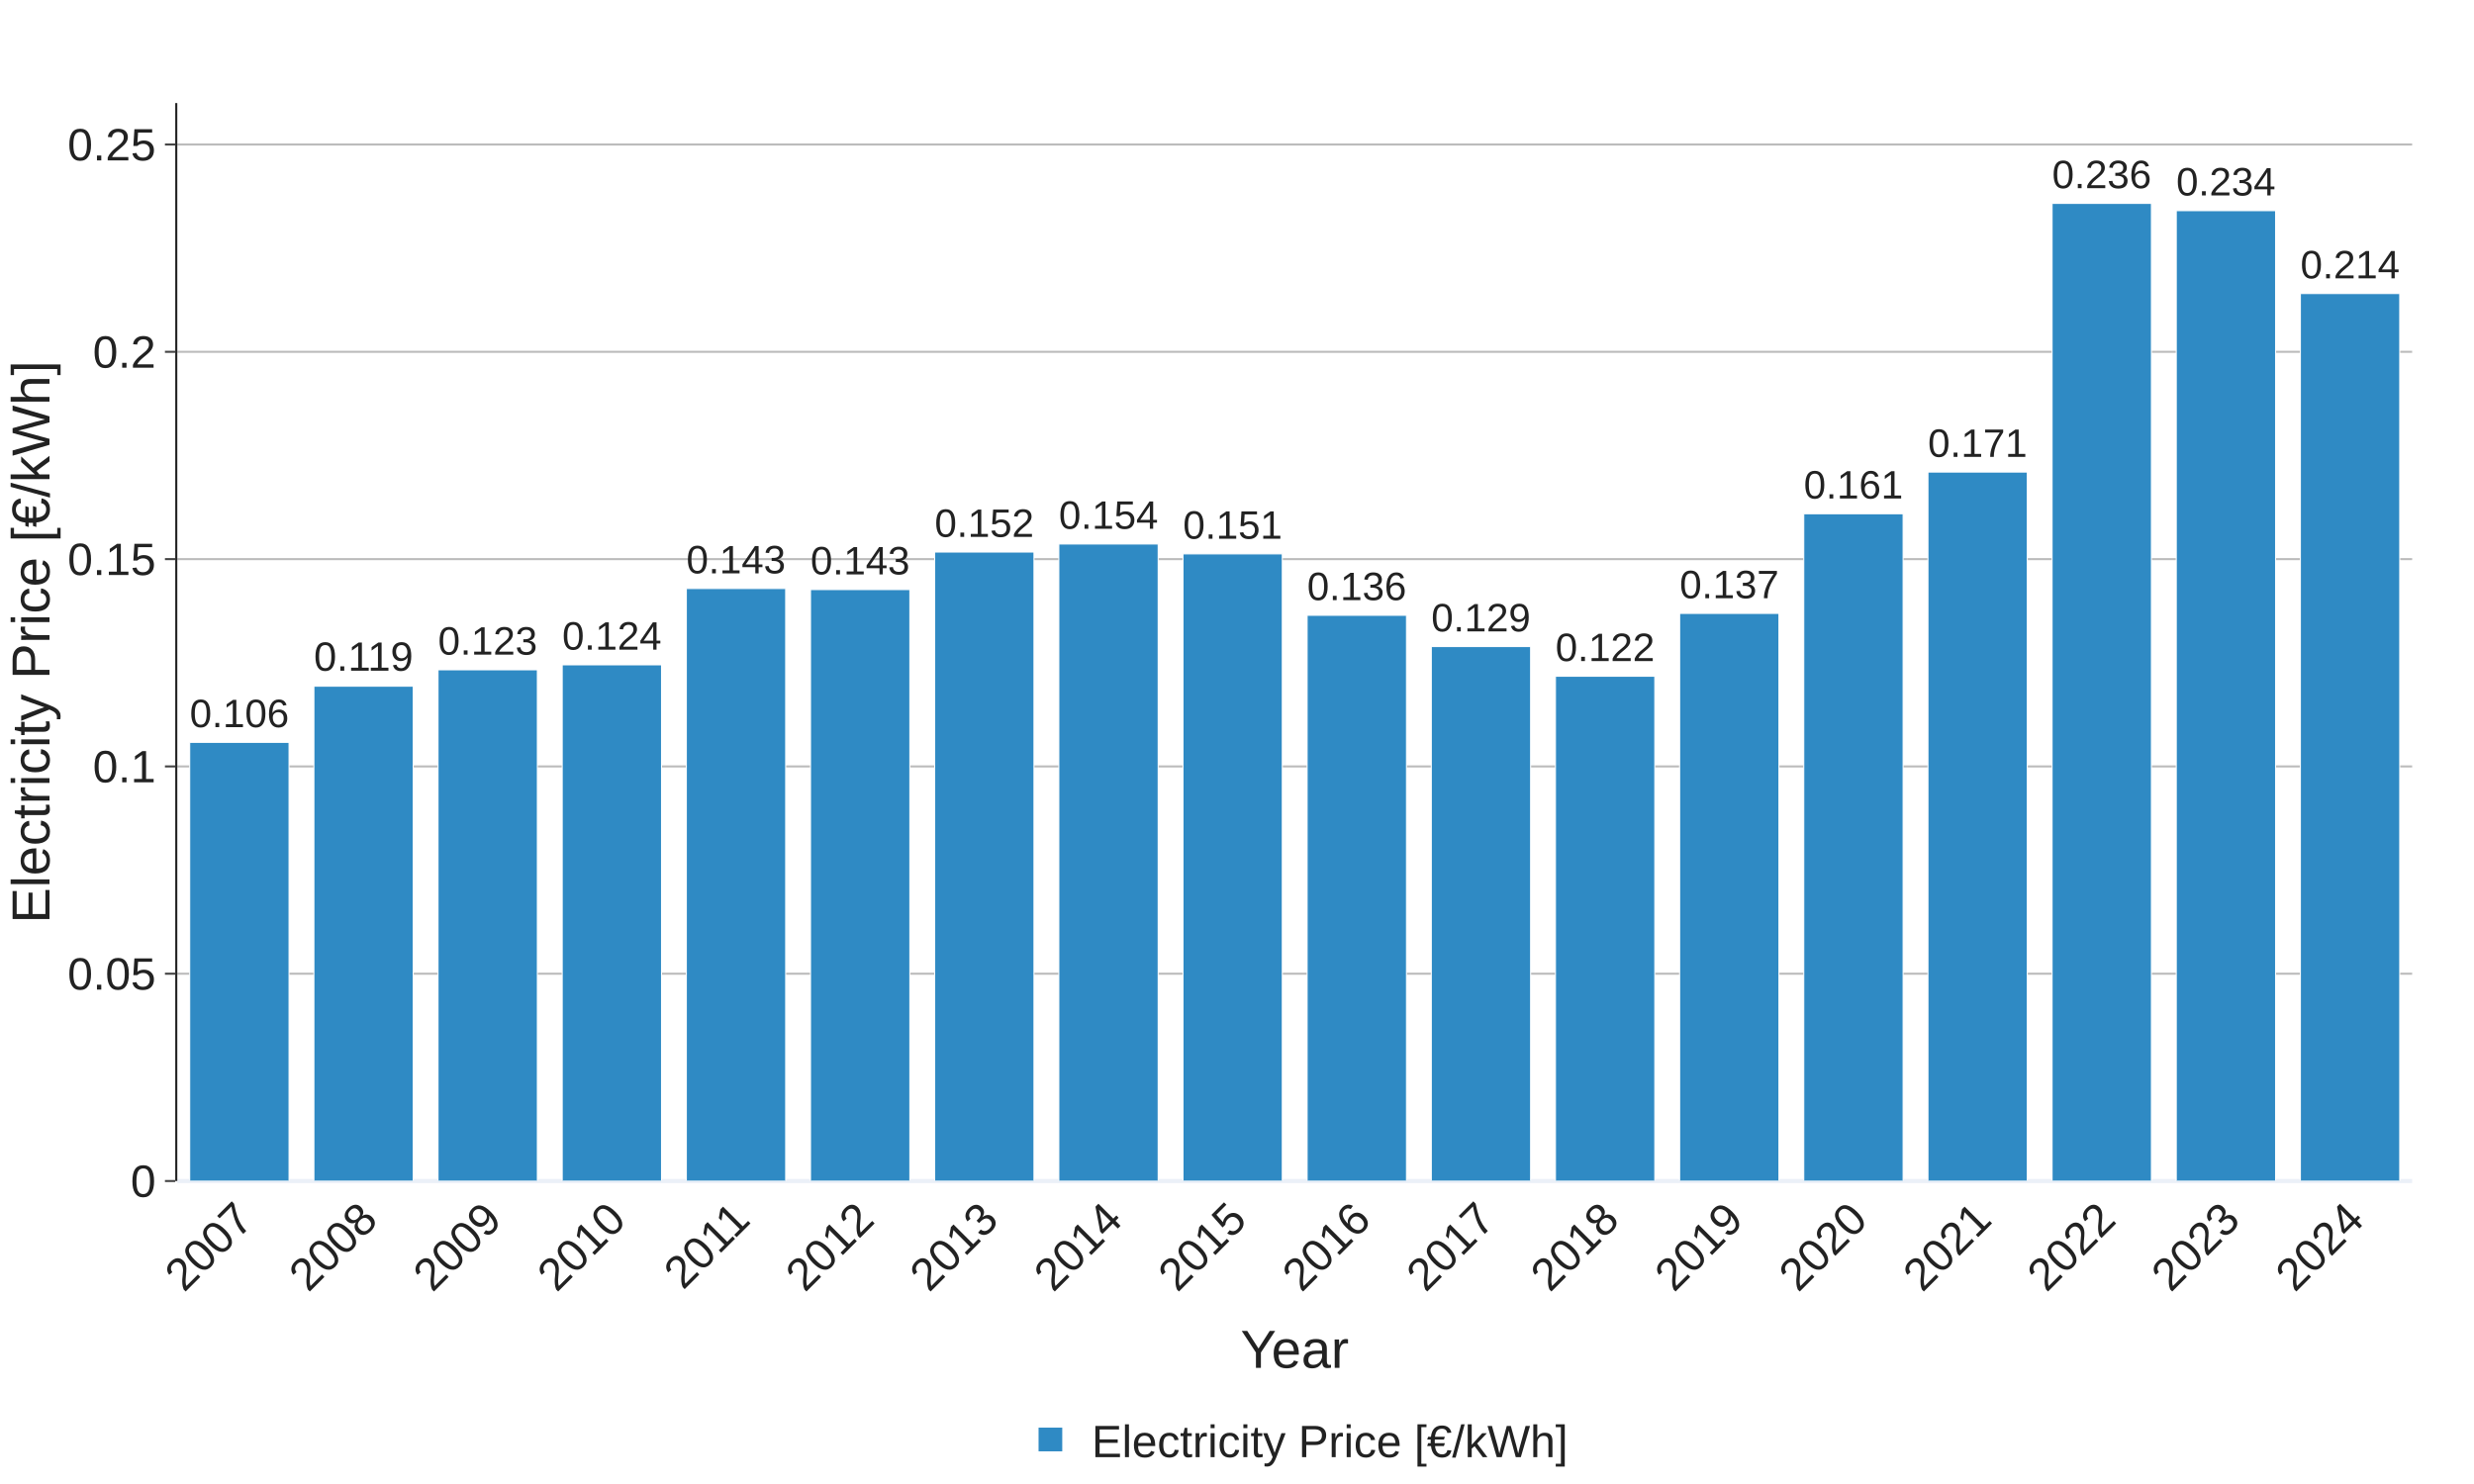
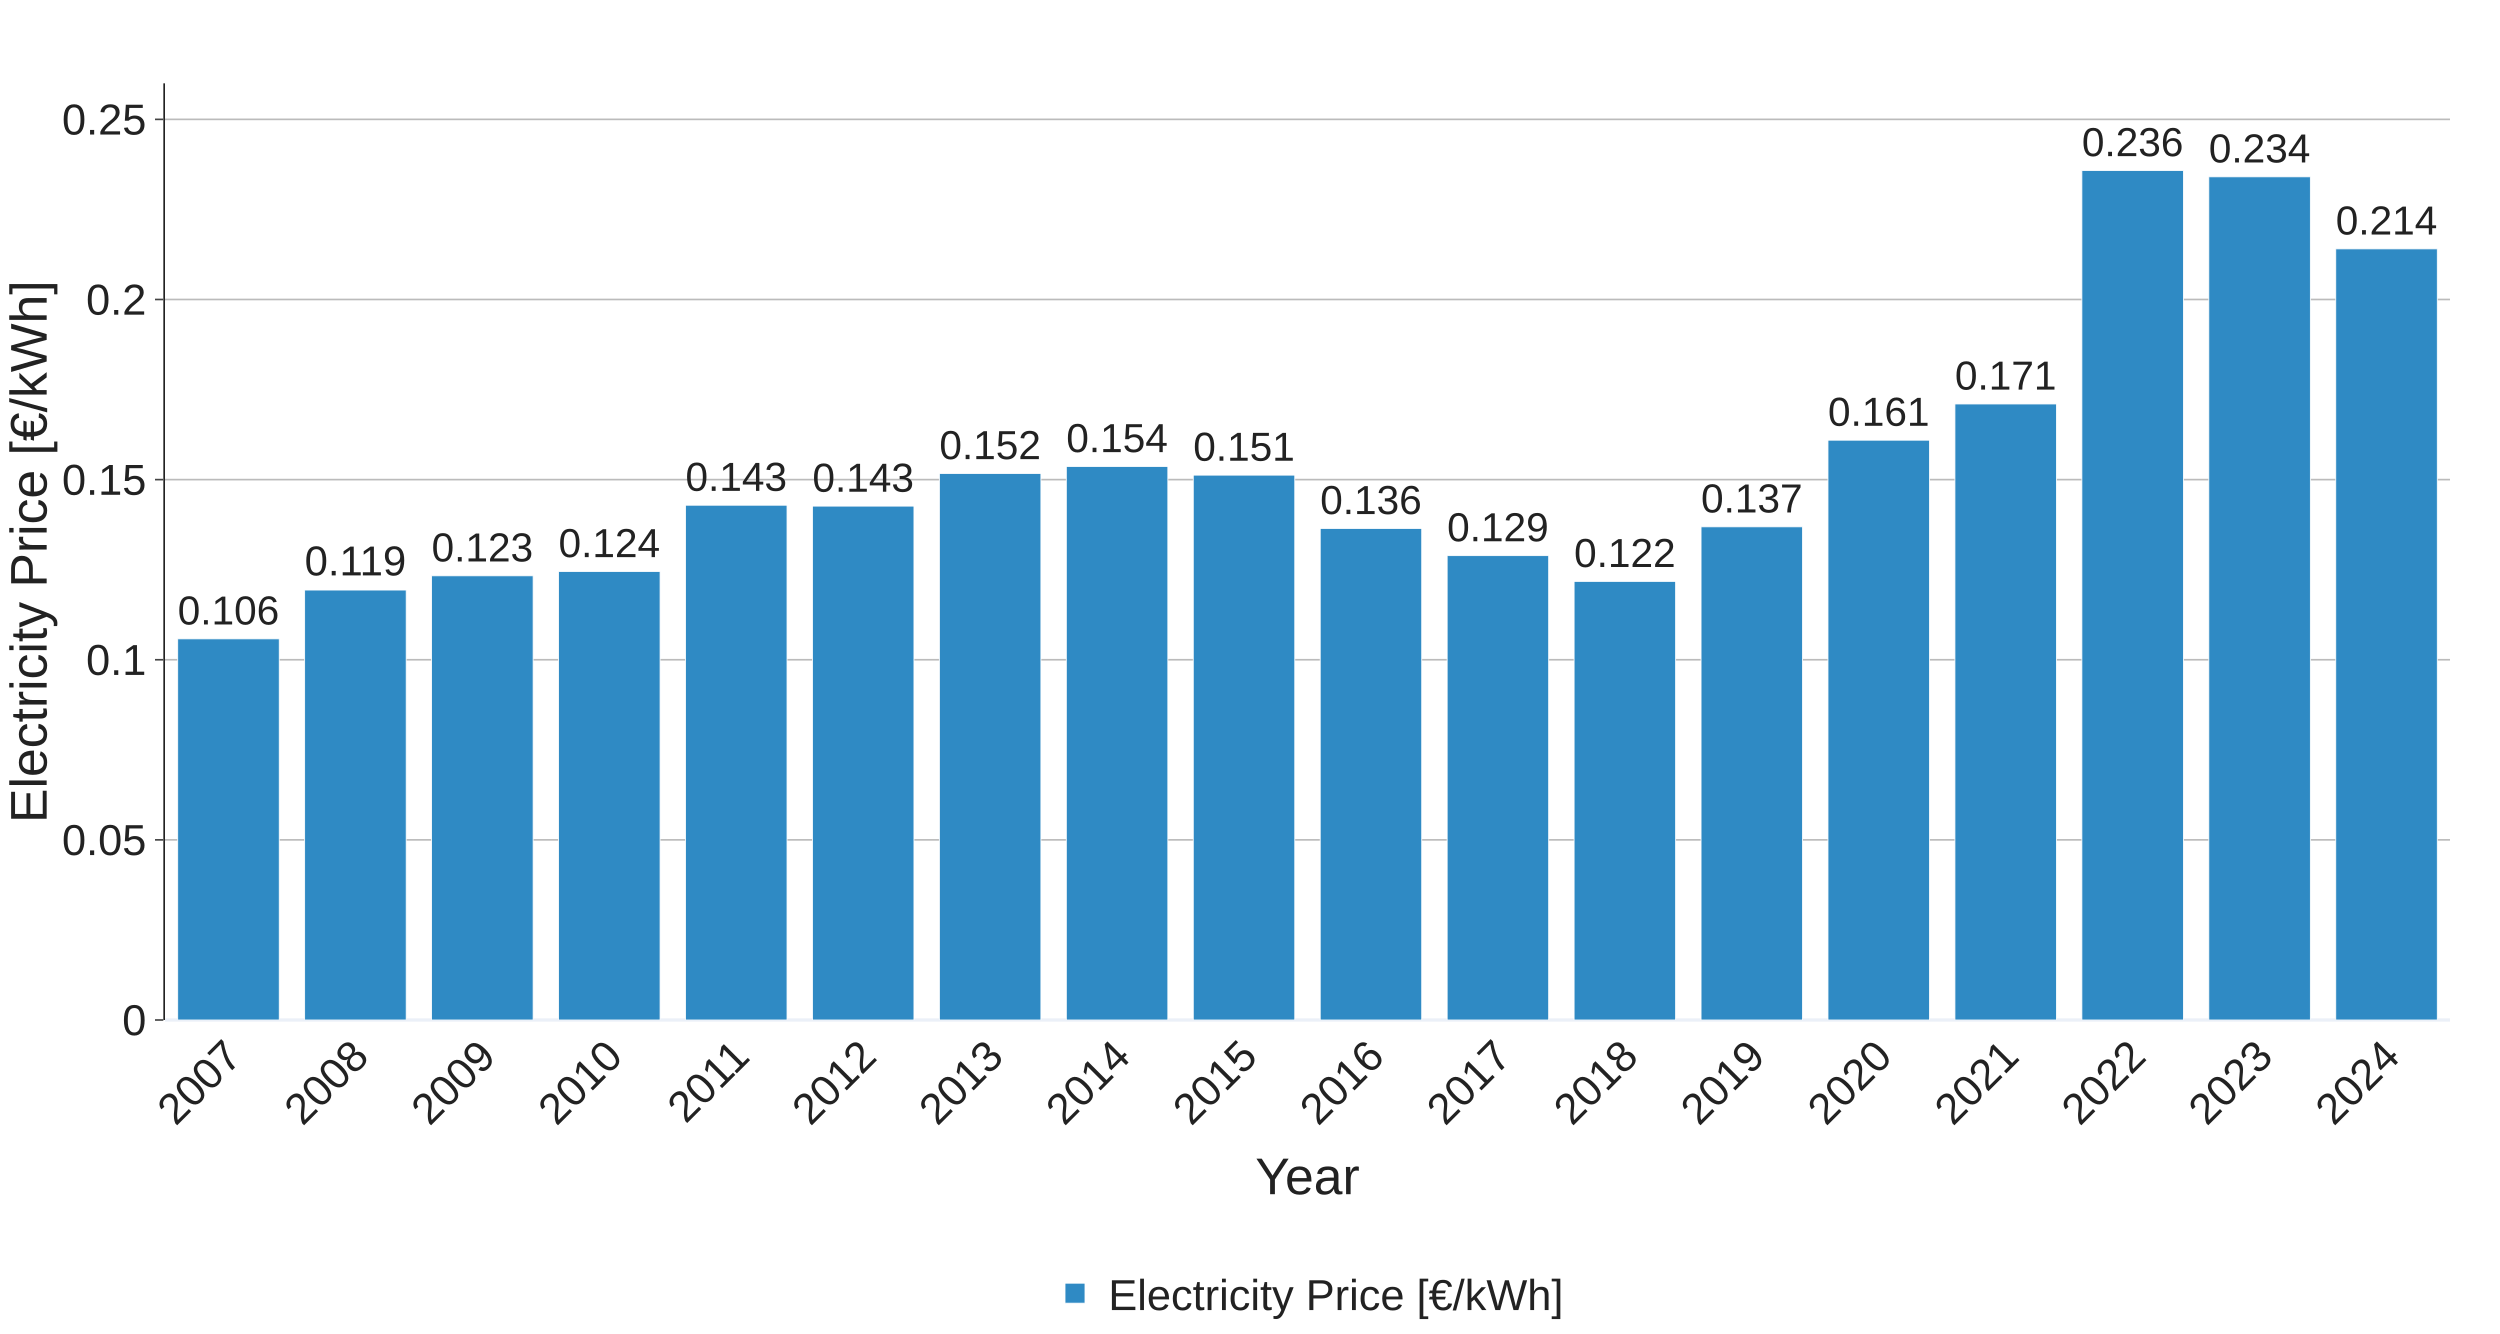
- <svg xmlns="http://www.w3.org/2000/svg" class="main-svg" width="1200" height="720" style="" viewBox="0 0 1200 720">
-   <rect x="0" y="0" width="1200" height="720" style="fill: rgb(255, 255, 255); fill-opacity: 1;" />
-   <defs id="defs-cfcc48">
+ <svg xmlns="http://www.w3.org/2000/svg" class="main-svg" width="1500" height="800" style="" viewBox="0 0 1500 800">
+   <rect x="0" y="0" width="1500" height="800" style="fill: rgb(255, 255, 255); fill-opacity: 1;" />
+   <defs id="defs-7fec23">
    <g class="clips">
-       <clipPath id="clipcfcc48xyplot" class="plotclip">
-         <rect width="1084" height="523" />
-       </clipPath>
-       <clipPath class="axesclip" id="clipcfcc48x">
-         <rect x="86" y="0" width="1084" height="720" />
-       </clipPath>
-       <clipPath class="axesclip" id="clipcfcc48y">
-         <rect x="0" y="50" width="1200" height="523" />
-       </clipPath>
-       <clipPath class="axesclip" id="clipcfcc48xy">
-         <rect x="86" y="50" width="1084" height="523" />
+       <clipPath id="clip7fec23xyplot" class="plotclip">
+         <rect width="1371" height="562" />
+       </clipPath>
+       <clipPath class="axesclip" id="clip7fec23x">
+         <rect x="99" y="0" width="1371" height="800" />
+       </clipPath>
+       <clipPath class="axesclip" id="clip7fec23y">
+         <rect x="0" y="50" width="1500" height="562" />
+       </clipPath>
+       <clipPath class="axesclip" id="clip7fec23xy">
+         <rect x="99" y="50" width="1371" height="562" />
      </clipPath>
    </g>
    <g class="gradients" />
    <g class="patterns" />
  </defs>
  <g class="bglayer" />
  <g class="layer-below">
    <g class="imagelayer" />
    <g class="shapelayer" />
  </g>
  <g class="cartesianlayer">
    <g class="subplot xy">
      <g class="layer-subplot">
        <g class="shapelayer" />
        <g class="imagelayer" />
      </g>
      <g class="minor-gridlayer">
        <g class="x" />
        <g class="y" />
      </g>
      <g class="gridlayer">
        <g class="x" />
        <g class="y">
-           <path class="ygrid crisp" transform="translate(0,472.42)" d="M86,0h1084" style="stroke: rgb(187, 187, 187); stroke-opacity: 1; stroke-width: 1px;" />
-           <path class="ygrid crisp" transform="translate(0,371.85)" d="M86,0h1084" style="stroke: rgb(187, 187, 187); stroke-opacity: 1; stroke-width: 1px;" />
-           <path class="ygrid crisp" transform="translate(0,271.27)" d="M86,0h1084" style="stroke: rgb(187, 187, 187); stroke-opacity: 1; stroke-width: 1px;" />
-           <path class="ygrid crisp" transform="translate(0,170.69)" d="M86,0h1084" style="stroke: rgb(187, 187, 187); stroke-opacity: 1; stroke-width: 1px;" />
-           <path class="ygrid crisp" transform="translate(0,70.12)" d="M86,0h1084" style="stroke: rgb(187, 187, 187); stroke-opacity: 1; stroke-width: 1px;" />
+           <path class="ygrid crisp" transform="translate(0,503.92)" d="M99,0h1371" style="stroke: rgb(187, 187, 187); stroke-opacity: 1; stroke-width: 1px;" />
+           <path class="ygrid crisp" transform="translate(0,395.85)" d="M99,0h1371" style="stroke: rgb(187, 187, 187); stroke-opacity: 1; stroke-width: 1px;" />
+           <path class="ygrid crisp" transform="translate(0,287.77)" d="M99,0h1371" style="stroke: rgb(187, 187, 187); stroke-opacity: 1; stroke-width: 1px;" />
+           <path class="ygrid crisp" transform="translate(0,179.69)" d="M99,0h1371" style="stroke: rgb(187, 187, 187); stroke-opacity: 1; stroke-width: 1px;" />
+           <path class="ygrid crisp" transform="translate(0,71.62)" d="M99,0h1371" style="stroke: rgb(187, 187, 187); stroke-opacity: 1; stroke-width: 1px;" />
        </g>
      </g>
      <g class="zerolinelayer">
-         <path class="yzl zl crisp" transform="translate(0,573)" d="M86,0h1084" style="stroke: rgb(235, 240, 248); stroke-opacity: 1; stroke-width: 2px;" />
+         <path class="yzl zl crisp" transform="translate(0,612)" d="M99,0h1371" style="stroke: rgb(235, 240, 248); stroke-opacity: 1; stroke-width: 2px;" />
      </g>
      <g class="layer-between">
        <g class="shapelayer" />
        <g class="imagelayer" />
      </g>
      <path class="xlines-below" />
      <path class="ylines-below" />
      <g class="overlines-below" />
      <g class="xaxislayer-below" />
      <g class="yaxislayer-below" />
      <g class="overaxes-below" />
      <g class="overplot">
-         <g class="xy" transform="translate(86,50)" clip-path="url(#clipcfcc48xyplot)">
+         <g class="xy" transform="translate(99,50)" clip-path="url(#clip7fec23xyplot)">
          <g class="barlayer mlayer">
            <g class="trace bars" style="opacity: 1;">
              <g class="points">
                <g class="point">
-                   <path d="M6.02,523V310.18H54.2V523Z" style="vector-effect: none; opacity: 1; stroke-width: 0.5px; fill: rgb(47, 138, 196); fill-opacity: 1; stroke: rgb(255, 255, 255); stroke-opacity: 1;" />
-                   <text class="bartext bartext-outside" text-anchor="middle" data-notex="1" x="0" y="0" style="font-family: Arial, sans-serif; font-size: 22px; fill: rgb(34, 34, 34); fill-opacity: 1; white-space: pre;" transform="translate(30.11,302.805)scale(0.8750057)">0.106</text>
-                 </g>
-                 <g class="point">
-                   <path d="M66.24,523V282.92H114.42V523Z" style="vector-effect: none; opacity: 1; stroke-width: 0.5px; fill: rgb(47, 138, 196); fill-opacity: 1; stroke: rgb(255, 255, 255); stroke-opacity: 1;" />
-                   <text class="bartext bartext-outside" text-anchor="middle" data-notex="1" x="0" y="0" style="font-family: Arial, sans-serif; font-size: 22px; fill: rgb(34, 34, 34); fill-opacity: 1; white-space: pre;" transform="translate(90.33,275.4106)scale(0.9018777)">0.119</text>
-                 </g>
-                 <g class="point">
-                   <path d="M126.47,523V274.98H174.64V523Z" style="vector-effect: none; opacity: 1; stroke-width: 0.5px; fill: rgb(47, 138, 196); fill-opacity: 1; stroke: rgb(255, 255, 255); stroke-opacity: 1;" />
-                   <text class="bartext bartext-outside" text-anchor="middle" data-notex="1" x="0" y="0" style="font-family: Arial, sans-serif; font-size: 22px; fill: rgb(34, 34, 34); fill-opacity: 1; white-space: pre;" transform="translate(150.555,267.6059)scale(0.8748241)">0.123</text>
-                 </g>
-                 <g class="point">
-                   <path d="M186.69,523V272.56H234.87V523Z" style="vector-effect: none; opacity: 1; stroke-width: 0.5px; fill: rgb(47, 138, 196); fill-opacity: 1; stroke: rgb(255, 255, 255); stroke-opacity: 1;" />
-                   <text class="bartext bartext-outside" text-anchor="middle" data-notex="1" x="0" y="0" style="font-family: Arial, sans-serif; font-size: 22px; fill: rgb(34, 34, 34); fill-opacity: 1; white-space: pre;" transform="translate(210.78,265.185)scale(0.8750057)">0.124</text>
-                 </g>
-                 <g class="point">
-                   <path d="M246.91,523V235.55H295.09V523Z" style="vector-effect: none; opacity: 1; stroke-width: 0.5px; fill: rgb(47, 138, 196); fill-opacity: 1; stroke: rgb(255, 255, 255); stroke-opacity: 1;" />
-                   <text class="bartext bartext-outside" text-anchor="middle" data-notex="1" x="0" y="0" style="font-family: Arial, sans-serif; font-size: 22px; fill: rgb(34, 34, 34); fill-opacity: 1; white-space: pre;" transform="translate(271,228.175)scale(0.8750057)">0.143</text>
-                 </g>
-                 <g class="point">
-                   <path d="M307.13,523V236.05H355.31V523Z" style="vector-effect: none; opacity: 1; stroke-width: 0.5px; fill: rgb(47, 138, 196); fill-opacity: 1; stroke: rgb(255, 255, 255); stroke-opacity: 1;" />
-                   <text class="bartext bartext-outside" text-anchor="middle" data-notex="1" x="0" y="0" style="font-family: Arial, sans-serif; font-size: 22px; fill: rgb(34, 34, 34); fill-opacity: 1; white-space: pre;" transform="translate(331.22,228.675)scale(0.8750057)">0.143</text>
-                 </g>
-                 <g class="point">
-                   <path d="M367.36,523V217.85H415.53V523Z" style="vector-effect: none; opacity: 1; stroke-width: 0.5px; fill: rgb(47, 138, 196); fill-opacity: 1; stroke: rgb(255, 255, 255); stroke-opacity: 1;" />
-                   <text class="bartext bartext-outside" text-anchor="middle" data-notex="1" x="0" y="0" style="font-family: Arial, sans-serif; font-size: 22px; fill: rgb(34, 34, 34); fill-opacity: 1; white-space: pre;" transform="translate(391.445,210.4759)scale(0.8748241)">0.152</text>
-                 </g>
-                 <g class="point">
-                   <path d="M427.58,523V213.93H475.76V523Z" style="vector-effect: none; opacity: 1; stroke-width: 0.5px; fill: rgb(47, 138, 196); fill-opacity: 1; stroke: rgb(255, 255, 255); stroke-opacity: 1;" />
-                   <text class="bartext bartext-outside" text-anchor="middle" data-notex="1" x="0" y="0" style="font-family: Arial, sans-serif; font-size: 22px; fill: rgb(34, 34, 34); fill-opacity: 1; white-space: pre;" transform="translate(451.67,206.555)scale(0.8750057)">0.154</text>
-                 </g>
-                 <g class="point">
-                   <path d="M487.8,523V218.75H535.98V523Z" style="vector-effect: none; opacity: 1; stroke-width: 0.5px; fill: rgb(47, 138, 196); fill-opacity: 1; stroke: rgb(255, 255, 255); stroke-opacity: 1;" />
-                   <text class="bartext bartext-outside" text-anchor="middle" data-notex="1" x="0" y="0" style="font-family: Arial, sans-serif; font-size: 22px; fill: rgb(34, 34, 34); fill-opacity: 1; white-space: pre;" transform="translate(511.89,211.375)scale(0.8750057)">0.151</text>
-                 </g>
-                 <g class="point">
-                   <path d="M548.02,523V248.53H596.2V523Z" style="vector-effect: none; opacity: 1; stroke-width: 0.5px; fill: rgb(47, 138, 196); fill-opacity: 1; stroke: rgb(255, 255, 255); stroke-opacity: 1;" />
-                   <text class="bartext bartext-outside" text-anchor="middle" data-notex="1" x="0" y="0" style="font-family: Arial, sans-serif; font-size: 22px; fill: rgb(34, 34, 34); fill-opacity: 1; white-space: pre;" transform="translate(572.11,241.155)scale(0.8750057)">0.136</text>
-                 </g>
-                 <g class="point">
-                   <path d="M608.24,523V263.71H656.42V523Z" style="vector-effect: none; opacity: 1; stroke-width: 0.5px; fill: rgb(47, 138, 196); fill-opacity: 1; stroke: rgb(255, 255, 255); stroke-opacity: 1;" />
-                   <text class="bartext bartext-outside" text-anchor="middle" data-notex="1" x="0" y="0" style="font-family: Arial, sans-serif; font-size: 22px; fill: rgb(34, 34, 34); fill-opacity: 1; white-space: pre;" transform="translate(632.33,256.335)scale(0.8750057)">0.129</text>
-                 </g>
-                 <g class="point">
-                   <path d="M668.47,523V278.1H716.64V523Z" style="vector-effect: none; opacity: 1; stroke-width: 0.5px; fill: rgb(47, 138, 196); fill-opacity: 1; stroke: rgb(255, 255, 255); stroke-opacity: 1;" />
-                   <text class="bartext bartext-outside" text-anchor="middle" data-notex="1" x="0" y="0" style="font-family: Arial, sans-serif; font-size: 22px; fill: rgb(34, 34, 34); fill-opacity: 1; white-space: pre;" transform="translate(692.555,270.7259)scale(0.8748241)">0.122</text>
-                 </g>
-                 <g class="point">
-                   <path d="M728.69,523V247.62H776.87V523Z" style="vector-effect: none; opacity: 1; stroke-width: 0.5px; fill: rgb(47, 138, 196); fill-opacity: 1; stroke: rgb(255, 255, 255); stroke-opacity: 1;" />
-                   <text class="bartext bartext-outside" text-anchor="middle" data-notex="1" x="0" y="0" style="font-family: Arial, sans-serif; font-size: 22px; fill: rgb(34, 34, 34); fill-opacity: 1; white-space: pre;" transform="translate(752.78,240.245)scale(0.8750057)">0.137</text>
-                 </g>
-                 <g class="point">
-                   <path d="M788.91,523V199.24H837.09V523Z" style="vector-effect: none; opacity: 1; stroke-width: 0.5px; fill: rgb(47, 138, 196); fill-opacity: 1; stroke: rgb(255, 255, 255); stroke-opacity: 1;" />
-                   <text class="bartext bartext-outside" text-anchor="middle" data-notex="1" x="0" y="0" style="font-family: Arial, sans-serif; font-size: 22px; fill: rgb(34, 34, 34); fill-opacity: 1; white-space: pre;" transform="translate(813,191.865)scale(0.8750057)">0.161</text>
-                 </g>
-                 <g class="point">
-                   <path d="M849.13,523V179.03H897.31V523Z" style="vector-effect: none; opacity: 1; stroke-width: 0.5px; fill: rgb(47, 138, 196); fill-opacity: 1; stroke: rgb(255, 255, 255); stroke-opacity: 1;" />
-                   <text class="bartext bartext-outside" text-anchor="middle" data-notex="1" x="0" y="0" style="font-family: Arial, sans-serif; font-size: 22px; fill: rgb(34, 34, 34); fill-opacity: 1; white-space: pre;" transform="translate(873.22,171.655)scale(0.8750057)">0.171</text>
-                 </g>
-                 <g class="point">
-                   <path d="M909.36,523V48.68H957.53V523Z" style="vector-effect: none; opacity: 1; stroke-width: 0.5px; fill: rgb(47, 138, 196); fill-opacity: 1; stroke: rgb(255, 255, 255); stroke-opacity: 1;" />
-                   <text class="bartext bartext-outside" text-anchor="middle" data-notex="1" x="0" y="0" style="font-family: Arial, sans-serif; font-size: 22px; fill: rgb(34, 34, 34); fill-opacity: 1; white-space: pre;" transform="translate(933.445,41.30588)scale(0.8748241)">0.236</text>
-                 </g>
-                 <g class="point">
-                   <path d="M969.58,523V52.2H1017.76V523Z" style="vector-effect: none; opacity: 1; stroke-width: 0.5px; fill: rgb(47, 138, 196); fill-opacity: 1; stroke: rgb(255, 255, 255); stroke-opacity: 1;" />
-                   <text class="bartext bartext-outside" text-anchor="middle" data-notex="1" x="0" y="0" style="font-family: Arial, sans-serif; font-size: 22px; fill: rgb(34, 34, 34); fill-opacity: 1; white-space: pre;" transform="translate(993.67,44.82497)scale(0.8750057)">0.234</text>
-                 </g>
-                 <g class="point">
-                   <path d="M1029.8,523V92.43H1077.98V523Z" style="vector-effect: none; opacity: 1; stroke-width: 0.5px; fill: rgb(47, 138, 196); fill-opacity: 1; stroke: rgb(255, 255, 255); stroke-opacity: 1;" />
-                   <text class="bartext bartext-outside" text-anchor="middle" data-notex="1" x="0" y="0" style="font-family: Arial, sans-serif; font-size: 22px; fill: rgb(34, 34, 34); fill-opacity: 1; white-space: pre;" transform="translate(1053.89,85.05497)scale(0.8750057)">0.214</text>
+                   <path d="M7.62,562V333.31H68.55V562Z" style="vector-effect: none; opacity: 1; stroke-width: 0.5px; fill: rgb(47, 138, 196); fill-opacity: 1; stroke: rgb(255, 255, 255); stroke-opacity: 1;" />
+                   <text class="bartext bartext-outside" text-anchor="middle" data-notex="1" x="0" y="0" style="font-family: Arial, sans-serif; font-size: 26px; fill: rgb(34, 34, 34); fill-opacity: 1; white-space: pre;" transform="translate(38.085,324.6924)scale(0.9362593)">0.106</text>
+                 </g>
+                 <g class="point">
+                   <path d="M83.78,562V304.02H144.72V562Z" style="vector-effect: none; opacity: 1; stroke-width: 0.5px; fill: rgb(47, 138, 196); fill-opacity: 1; stroke: rgb(255, 255, 255); stroke-opacity: 1;" />
+                   <text class="bartext bartext-outside" text-anchor="middle" data-notex="1" x="0" y="0" style="font-family: Arial, sans-serif; font-size: 26px; fill: rgb(34, 34, 34); fill-opacity: 1; white-space: pre;" transform="translate(114.25,295.2291)scale(0.9651472)">0.119</text>
+                 </g>
+                 <g class="point">
+                   <path d="M159.95,562V295.48H220.88V562Z" style="vector-effect: none; opacity: 1; stroke-width: 0.5px; fill: rgb(47, 138, 196); fill-opacity: 1; stroke: rgb(255, 255, 255); stroke-opacity: 1;" />
+                   <text class="bartext bartext-outside" text-anchor="middle" data-notex="1" x="0" y="0" style="font-family: Arial, sans-serif; font-size: 26px; fill: rgb(34, 34, 34); fill-opacity: 1; white-space: pre;" transform="translate(190.415,286.8624)scale(0.9362593)">0.123</text>
+                 </g>
+                 <g class="point">
+                   <path d="M236.12,562V292.89H297.05V562Z" style="vector-effect: none; opacity: 1; stroke-width: 0.5px; fill: rgb(47, 138, 196); fill-opacity: 1; stroke: rgb(255, 255, 255); stroke-opacity: 1;" />
+                   <text class="bartext bartext-outside" text-anchor="middle" data-notex="1" x="0" y="0" style="font-family: Arial, sans-serif; font-size: 26px; fill: rgb(34, 34, 34); fill-opacity: 1; white-space: pre;" transform="translate(266.585,284.2724)scale(0.9362593)">0.124</text>
+                 </g>
+                 <g class="point">
+                   <path d="M312.28,562V253.12H373.22V562Z" style="vector-effect: none; opacity: 1; stroke-width: 0.5px; fill: rgb(47, 138, 196); fill-opacity: 1; stroke: rgb(255, 255, 255); stroke-opacity: 1;" />
+                   <text class="bartext bartext-outside" text-anchor="middle" data-notex="1" x="0" y="0" style="font-family: Arial, sans-serif; font-size: 26px; fill: rgb(34, 34, 34); fill-opacity: 1; white-space: pre;" transform="translate(342.75,244.5015)scale(0.936413)">0.143</text>
+                 </g>
+                 <g class="point">
+                   <path d="M388.45,562V253.66H449.38V562Z" style="vector-effect: none; opacity: 1; stroke-width: 0.5px; fill: rgb(47, 138, 196); fill-opacity: 1; stroke: rgb(255, 255, 255); stroke-opacity: 1;" />
+                   <text class="bartext bartext-outside" text-anchor="middle" data-notex="1" x="0" y="0" style="font-family: Arial, sans-serif; font-size: 26px; fill: rgb(34, 34, 34); fill-opacity: 1; white-space: pre;" transform="translate(418.915,245.0424)scale(0.9362593)">0.143</text>
+                 </g>
+                 <g class="point">
+                   <path d="M464.62,562V234.09H525.55V562Z" style="vector-effect: none; opacity: 1; stroke-width: 0.5px; fill: rgb(47, 138, 196); fill-opacity: 1; stroke: rgb(255, 255, 255); stroke-opacity: 1;" />
+                   <text class="bartext bartext-outside" text-anchor="middle" data-notex="1" x="0" y="0" style="font-family: Arial, sans-serif; font-size: 26px; fill: rgb(34, 34, 34); fill-opacity: 1; white-space: pre;" transform="translate(495.085,225.4724)scale(0.9362593)">0.152</text>
+                 </g>
+                 <g class="point">
+                   <path d="M540.78,562V229.88H601.72V562Z" style="vector-effect: none; opacity: 1; stroke-width: 0.5px; fill: rgb(47, 138, 196); fill-opacity: 1; stroke: rgb(255, 255, 255); stroke-opacity: 1;" />
+                   <text class="bartext bartext-outside" text-anchor="middle" data-notex="1" x="0" y="0" style="font-family: Arial, sans-serif; font-size: 26px; fill: rgb(34, 34, 34); fill-opacity: 1; white-space: pre;" transform="translate(571.25,221.2615)scale(0.936413)">0.154</text>
+                 </g>
+                 <g class="point">
+                   <path d="M616.95,562V235.07H677.88V562Z" style="vector-effect: none; opacity: 1; stroke-width: 0.5px; fill: rgb(47, 138, 196); fill-opacity: 1; stroke: rgb(255, 255, 255); stroke-opacity: 1;" />
+                   <text class="bartext bartext-outside" text-anchor="middle" data-notex="1" x="0" y="0" style="font-family: Arial, sans-serif; font-size: 26px; fill: rgb(34, 34, 34); fill-opacity: 1; white-space: pre;" transform="translate(647.415,226.4524)scale(0.9362593)">0.151</text>
+                 </g>
+                 <g class="point">
+                   <path d="M693.12,562V267.06H754.05V562Z" style="vector-effect: none; opacity: 1; stroke-width: 0.5px; fill: rgb(47, 138, 196); fill-opacity: 1; stroke: rgb(255, 255, 255); stroke-opacity: 1;" />
+                   <text class="bartext bartext-outside" text-anchor="middle" data-notex="1" x="0" y="0" style="font-family: Arial, sans-serif; font-size: 26px; fill: rgb(34, 34, 34); fill-opacity: 1; white-space: pre;" transform="translate(723.585,258.4424)scale(0.9362593)">0.136</text>
+                 </g>
+                 <g class="point">
+                   <path d="M769.28,562V283.38H830.22V562Z" style="vector-effect: none; opacity: 1; stroke-width: 0.5px; fill: rgb(47, 138, 196); fill-opacity: 1; stroke: rgb(255, 255, 255); stroke-opacity: 1;" />
+                   <text class="bartext bartext-outside" text-anchor="middle" data-notex="1" x="0" y="0" style="font-family: Arial, sans-serif; font-size: 26px; fill: rgb(34, 34, 34); fill-opacity: 1; white-space: pre;" transform="translate(799.75,274.7615)scale(0.936413)">0.129</text>
+                 </g>
+                 <g class="point">
+                   <path d="M845.45,562V298.83H906.38V562Z" style="vector-effect: none; opacity: 1; stroke-width: 0.5px; fill: rgb(47, 138, 196); fill-opacity: 1; stroke: rgb(255, 255, 255); stroke-opacity: 1;" />
+                   <text class="bartext bartext-outside" text-anchor="middle" data-notex="1" x="0" y="0" style="font-family: Arial, sans-serif; font-size: 26px; fill: rgb(34, 34, 34); fill-opacity: 1; white-space: pre;" transform="translate(875.915,290.2124)scale(0.9362593)">0.122</text>
+                 </g>
+                 <g class="point">
+                   <path d="M921.62,562V266.09H982.55V562Z" style="vector-effect: none; opacity: 1; stroke-width: 0.5px; fill: rgb(47, 138, 196); fill-opacity: 1; stroke: rgb(255, 255, 255); stroke-opacity: 1;" />
+                   <text class="bartext bartext-outside" text-anchor="middle" data-notex="1" x="0" y="0" style="font-family: Arial, sans-serif; font-size: 26px; fill: rgb(34, 34, 34); fill-opacity: 1; white-space: pre;" transform="translate(952.085,257.4724)scale(0.9362593)">0.137</text>
+                 </g>
+                 <g class="point">
+                   <path d="M997.78,562V214.1H1058.72V562Z" style="vector-effect: none; opacity: 1; stroke-width: 0.5px; fill: rgb(47, 138, 196); fill-opacity: 1; stroke: rgb(255, 255, 255); stroke-opacity: 1;" />
+                   <text class="bartext bartext-outside" text-anchor="middle" data-notex="1" x="0" y="0" style="font-family: Arial, sans-serif; font-size: 26px; fill: rgb(34, 34, 34); fill-opacity: 1; white-space: pre;" transform="translate(1028.25,205.4815)scale(0.936413)">0.161</text>
+                 </g>
+                 <g class="point">
+                   <path d="M1073.95,562V192.38H1134.88V562Z" style="vector-effect: none; opacity: 1; stroke-width: 0.5px; fill: rgb(47, 138, 196); fill-opacity: 1; stroke: rgb(255, 255, 255); stroke-opacity: 1;" />
+                   <text class="bartext bartext-outside" text-anchor="middle" data-notex="1" x="0" y="0" style="font-family: Arial, sans-serif; font-size: 26px; fill: rgb(34, 34, 34); fill-opacity: 1; white-space: pre;" transform="translate(1104.415,183.7624)scale(0.9362593)">0.171</text>
+                 </g>
+                 <g class="point">
+                   <path d="M1150.12,562V52.31H1211.05V562Z" style="vector-effect: none; opacity: 1; stroke-width: 0.5px; fill: rgb(47, 138, 196); fill-opacity: 1; stroke: rgb(255, 255, 255); stroke-opacity: 1;" />
+                   <text class="bartext bartext-outside" text-anchor="middle" data-notex="1" x="0" y="0" style="font-family: Arial, sans-serif; font-size: 26px; fill: rgb(34, 34, 34); fill-opacity: 1; white-space: pre;" transform="translate(1180.585,43.69244)scale(0.9362593)">0.236</text>
+                 </g>
+                 <g class="point">
+                   <path d="M1226.28,562V56.09H1287.22V562Z" style="vector-effect: none; opacity: 1; stroke-width: 0.5px; fill: rgb(47, 138, 196); fill-opacity: 1; stroke: rgb(255, 255, 255); stroke-opacity: 1;" />
+                   <text class="bartext bartext-outside" text-anchor="middle" data-notex="1" x="0" y="0" style="font-family: Arial, sans-serif; font-size: 26px; fill: rgb(34, 34, 34); fill-opacity: 1; white-space: pre;" transform="translate(1256.75,47.47152)scale(0.936413)">0.234</text>
+                 </g>
+                 <g class="point">
+                   <path d="M1302.45,562V99.32H1363.38V562Z" style="vector-effect: none; opacity: 1; stroke-width: 0.5px; fill: rgb(47, 138, 196); fill-opacity: 1; stroke: rgb(255, 255, 255); stroke-opacity: 1;" />
+                   <text class="bartext bartext-outside" text-anchor="middle" data-notex="1" x="0" y="0" style="font-family: Arial, sans-serif; font-size: 26px; fill: rgb(34, 34, 34); fill-opacity: 1; white-space: pre;" transform="translate(1332.915,90.70244)scale(0.9362593)">0.214</text>
                </g>
              </g>
            </g>
          </g>
        </g>
      </g>
      <path class="xlines-above crisp" d="M0,0" style="fill: none;" />
-       <path class="ylines-above crisp" d="M85.5,50V573" style="fill: none; stroke-width: 1px; stroke: rgb(34, 34, 34); stroke-opacity: 1;" />
+       <path class="ylines-above crisp" d="M98.5,50V612" style="fill: none; stroke-width: 1px; stroke: rgb(34, 34, 34); stroke-opacity: 1;" />
      <g class="overlines-above" />
      <g class="xaxislayer-above">
        <g class="xtick">
-           <text text-anchor="end" x="0" y="596" transform="translate(116.11,0) rotate(-45,0,585)" style="font-family: Arial, sans-serif; font-size: 22px; fill: rgb(34, 34, 34); fill-opacity: 1; white-space: pre; opacity: 1;">2007</text>
-         </g>
-         <g class="xtick">
-           <text text-anchor="end" x="0" y="596" style="font-family: Arial, sans-serif; font-size: 22px; fill: rgb(34, 34, 34); fill-opacity: 1; white-space: pre; opacity: 1;" transform="translate(176.33,0) rotate(-45,0,585)">2008</text>
-         </g>
-         <g class="xtick">
-           <text text-anchor="end" x="0" y="596" style="font-family: Arial, sans-serif; font-size: 22px; fill: rgb(34, 34, 34); fill-opacity: 1; white-space: pre; opacity: 1;" transform="translate(236.56,0) rotate(-45,0,585)">2009</text>
-         </g>
-         <g class="xtick">
-           <text text-anchor="end" x="0" y="596" style="font-family: Arial, sans-serif; font-size: 22px; fill: rgb(34, 34, 34); fill-opacity: 1; white-space: pre; opacity: 1;" transform="translate(296.78,0) rotate(-45,0,585)">2010</text>
-         </g>
-         <g class="xtick">
-           <text text-anchor="end" x="0" y="596" style="font-family: Arial, sans-serif; font-size: 22px; fill: rgb(34, 34, 34); fill-opacity: 1; white-space: pre; opacity: 1;" transform="translate(357,0) rotate(-45,0,585)">2011</text>
-         </g>
-         <g class="xtick">
-           <text text-anchor="end" x="0" y="596" style="font-family: Arial, sans-serif; font-size: 22px; fill: rgb(34, 34, 34); fill-opacity: 1; white-space: pre; opacity: 1;" transform="translate(417.22,0) rotate(-45,0,585)">2012</text>
-         </g>
-         <g class="xtick">
-           <text text-anchor="end" x="0" y="596" style="font-family: Arial, sans-serif; font-size: 22px; fill: rgb(34, 34, 34); fill-opacity: 1; white-space: pre; opacity: 1;" transform="translate(477.44,0) rotate(-45,0,585)">2013</text>
-         </g>
-         <g class="xtick">
-           <text text-anchor="end" x="0" y="596" style="font-family: Arial, sans-serif; font-size: 22px; fill: rgb(34, 34, 34); fill-opacity: 1; white-space: pre; opacity: 1;" transform="translate(537.67,0) rotate(-45,0,585)">2014</text>
-         </g>
-         <g class="xtick">
-           <text text-anchor="end" x="0" y="596" style="font-family: Arial, sans-serif; font-size: 22px; fill: rgb(34, 34, 34); fill-opacity: 1; white-space: pre; opacity: 1;" transform="translate(597.89,0) rotate(-45,0,585)">2015</text>
-         </g>
-         <g class="xtick">
-           <text text-anchor="end" x="0" y="596" style="font-family: Arial, sans-serif; font-size: 22px; fill: rgb(34, 34, 34); fill-opacity: 1; white-space: pre; opacity: 1;" transform="translate(658.11,0) rotate(-45,0,585)">2016</text>
-         </g>
-         <g class="xtick">
-           <text text-anchor="end" x="0" y="596" style="font-family: Arial, sans-serif; font-size: 22px; fill: rgb(34, 34, 34); fill-opacity: 1; white-space: pre; opacity: 1;" transform="translate(718.33,0) rotate(-45,0,585)">2017</text>
-         </g>
-         <g class="xtick">
-           <text text-anchor="end" x="0" y="596" style="font-family: Arial, sans-serif; font-size: 22px; fill: rgb(34, 34, 34); fill-opacity: 1; white-space: pre; opacity: 1;" transform="translate(778.56,0) rotate(-45,0,585)">2018</text>
-         </g>
-         <g class="xtick">
-           <text text-anchor="end" x="0" y="596" style="font-family: Arial, sans-serif; font-size: 22px; fill: rgb(34, 34, 34); fill-opacity: 1; white-space: pre; opacity: 1;" transform="translate(838.78,0) rotate(-45,0,585)">2019</text>
-         </g>
-         <g class="xtick">
-           <text text-anchor="end" x="0" y="596" style="font-family: Arial, sans-serif; font-size: 22px; fill: rgb(34, 34, 34); fill-opacity: 1; white-space: pre; opacity: 1;" transform="translate(899,0) rotate(-45,0,585)">2020</text>
-         </g>
-         <g class="xtick">
-           <text text-anchor="end" x="0" y="596" style="font-family: Arial, sans-serif; font-size: 22px; fill: rgb(34, 34, 34); fill-opacity: 1; white-space: pre; opacity: 1;" transform="translate(959.22,0) rotate(-45,0,585)">2021</text>
-         </g>
-         <g class="xtick">
-           <text text-anchor="end" x="0" y="596" style="font-family: Arial, sans-serif; font-size: 22px; fill: rgb(34, 34, 34); fill-opacity: 1; white-space: pre; opacity: 1;" transform="translate(1019.44,0) rotate(-45,0,585)">2022</text>
-         </g>
-         <g class="xtick">
-           <text text-anchor="end" x="0" y="596" style="font-family: Arial, sans-serif; font-size: 22px; fill: rgb(34, 34, 34); fill-opacity: 1; white-space: pre; opacity: 1;" transform="translate(1079.67,0) rotate(-45,0,585)">2023</text>
-         </g>
-         <g class="xtick">
-           <text text-anchor="end" x="0" y="596" style="font-family: Arial, sans-serif; font-size: 22px; fill: rgb(34, 34, 34); fill-opacity: 1; white-space: pre; opacity: 1;" transform="translate(1139.89,0) rotate(-45,0,585)">2024</text>
+           <text text-anchor="end" x="0" y="639" transform="translate(137.08,0) rotate(-45,0,626)" style="font-family: Arial, sans-serif; font-size: 26px; fill: rgb(34, 34, 34); fill-opacity: 1; white-space: pre; opacity: 1;">2007</text>
+         </g>
+         <g class="xtick">
+           <text text-anchor="end" x="0" y="639" style="font-family: Arial, sans-serif; font-size: 26px; fill: rgb(34, 34, 34); fill-opacity: 1; white-space: pre; opacity: 1;" transform="translate(213.25,0) rotate(-45,0,626)">2008</text>
+         </g>
+         <g class="xtick">
+           <text text-anchor="end" x="0" y="639" style="font-family: Arial, sans-serif; font-size: 26px; fill: rgb(34, 34, 34); fill-opacity: 1; white-space: pre; opacity: 1;" transform="translate(289.42,0) rotate(-45,0,626)">2009</text>
+         </g>
+         <g class="xtick">
+           <text text-anchor="end" x="0" y="639" style="font-family: Arial, sans-serif; font-size: 26px; fill: rgb(34, 34, 34); fill-opacity: 1; white-space: pre; opacity: 1;" transform="translate(365.58,0) rotate(-45,0,626)">2010</text>
+         </g>
+         <g class="xtick">
+           <text text-anchor="end" x="0" y="639" style="font-family: Arial, sans-serif; font-size: 26px; fill: rgb(34, 34, 34); fill-opacity: 1; white-space: pre; opacity: 1;" transform="translate(441.75,0) rotate(-45,0,626)">2011</text>
+         </g>
+         <g class="xtick">
+           <text text-anchor="end" x="0" y="639" style="font-family: Arial, sans-serif; font-size: 26px; fill: rgb(34, 34, 34); fill-opacity: 1; white-space: pre; opacity: 1;" transform="translate(517.92,0) rotate(-45,0,626)">2012</text>
+         </g>
+         <g class="xtick">
+           <text text-anchor="end" x="0" y="639" style="font-family: Arial, sans-serif; font-size: 26px; fill: rgb(34, 34, 34); fill-opacity: 1; white-space: pre; opacity: 1;" transform="translate(594.08,0) rotate(-45,0,626)">2013</text>
+         </g>
+         <g class="xtick">
+           <text text-anchor="end" x="0" y="639" style="font-family: Arial, sans-serif; font-size: 26px; fill: rgb(34, 34, 34); fill-opacity: 1; white-space: pre; opacity: 1;" transform="translate(670.25,0) rotate(-45,0,626)">2014</text>
+         </g>
+         <g class="xtick">
+           <text text-anchor="end" x="0" y="639" style="font-family: Arial, sans-serif; font-size: 26px; fill: rgb(34, 34, 34); fill-opacity: 1; white-space: pre; opacity: 1;" transform="translate(746.42,0) rotate(-45,0,626)">2015</text>
+         </g>
+         <g class="xtick">
+           <text text-anchor="end" x="0" y="639" style="font-family: Arial, sans-serif; font-size: 26px; fill: rgb(34, 34, 34); fill-opacity: 1; white-space: pre; opacity: 1;" transform="translate(822.58,0) rotate(-45,0,626)">2016</text>
+         </g>
+         <g class="xtick">
+           <text text-anchor="end" x="0" y="639" style="font-family: Arial, sans-serif; font-size: 26px; fill: rgb(34, 34, 34); fill-opacity: 1; white-space: pre; opacity: 1;" transform="translate(898.75,0) rotate(-45,0,626)">2017</text>
+         </g>
+         <g class="xtick">
+           <text text-anchor="end" x="0" y="639" style="font-family: Arial, sans-serif; font-size: 26px; fill: rgb(34, 34, 34); fill-opacity: 1; white-space: pre; opacity: 1;" transform="translate(974.92,0) rotate(-45,0,626)">2018</text>
+         </g>
+         <g class="xtick">
+           <text text-anchor="end" x="0" y="639" style="font-family: Arial, sans-serif; font-size: 26px; fill: rgb(34, 34, 34); fill-opacity: 1; white-space: pre; opacity: 1;" transform="translate(1051.08,0) rotate(-45,0,626)">2019</text>
+         </g>
+         <g class="xtick">
+           <text text-anchor="end" x="0" y="639" style="font-family: Arial, sans-serif; font-size: 26px; fill: rgb(34, 34, 34); fill-opacity: 1; white-space: pre; opacity: 1;" transform="translate(1127.25,0) rotate(-45,0,626)">2020</text>
+         </g>
+         <g class="xtick">
+           <text text-anchor="end" x="0" y="639" style="font-family: Arial, sans-serif; font-size: 26px; fill: rgb(34, 34, 34); fill-opacity: 1; white-space: pre; opacity: 1;" transform="translate(1203.42,0) rotate(-45,0,626)">2021</text>
+         </g>
+         <g class="xtick">
+           <text text-anchor="end" x="0" y="639" style="font-family: Arial, sans-serif; font-size: 26px; fill: rgb(34, 34, 34); fill-opacity: 1; white-space: pre; opacity: 1;" transform="translate(1279.58,0) rotate(-45,0,626)">2022</text>
+         </g>
+         <g class="xtick">
+           <text text-anchor="end" x="0" y="639" style="font-family: Arial, sans-serif; font-size: 26px; fill: rgb(34, 34, 34); fill-opacity: 1; white-space: pre; opacity: 1;" transform="translate(1355.75,0) rotate(-45,0,626)">2023</text>
+         </g>
+         <g class="xtick">
+           <text text-anchor="end" x="0" y="639" style="font-family: Arial, sans-serif; font-size: 26px; fill: rgb(34, 34, 34); fill-opacity: 1; white-space: pre; opacity: 1;" transform="translate(1431.92,0) rotate(-45,0,626)">2024</text>
        </g>
      </g>
      <g class="yaxislayer-above">
-         <path class="ytick ticks crisp" d="M85,0h-5" transform="translate(0,573)" style="stroke: rgb(68, 68, 68); stroke-opacity: 1; stroke-width: 1px;" />
-         <path class="ytick ticks crisp" d="M85,0h-5" transform="translate(0,472.42)" style="stroke: rgb(68, 68, 68); stroke-opacity: 1; stroke-width: 1px;" />
-         <path class="ytick ticks crisp" d="M85,0h-5" transform="translate(0,371.85)" style="stroke: rgb(68, 68, 68); stroke-opacity: 1; stroke-width: 1px;" />
-         <path class="ytick ticks crisp" d="M85,0h-5" transform="translate(0,271.27)" style="stroke: rgb(68, 68, 68); stroke-opacity: 1; stroke-width: 1px;" />
-         <path class="ytick ticks crisp" d="M85,0h-5" transform="translate(0,170.69)" style="stroke: rgb(68, 68, 68); stroke-opacity: 1; stroke-width: 1px;" />
-         <path class="ytick ticks crisp" d="M85,0h-5" transform="translate(0,70.12)" style="stroke: rgb(68, 68, 68); stroke-opacity: 1; stroke-width: 1px;" />
-         <g class="ytick">
-           <text text-anchor="end" x="75.6" y="7.7" transform="translate(0,573)" style="font-family: Arial, sans-serif; font-size: 22px; fill: rgb(34, 34, 34); fill-opacity: 1; white-space: pre; opacity: 1;">0</text>
-         </g>
-         <g class="ytick">
-           <text text-anchor="end" x="75.6" y="7.7" style="font-family: Arial, sans-serif; font-size: 22px; fill: rgb(34, 34, 34); fill-opacity: 1; white-space: pre; opacity: 1;" transform="translate(0,472.42)">0.05</text>
-         </g>
-         <g class="ytick">
-           <text text-anchor="end" x="75.6" y="7.7" style="font-family: Arial, sans-serif; font-size: 22px; fill: rgb(34, 34, 34); fill-opacity: 1; white-space: pre; opacity: 1;" transform="translate(0,371.85)">0.1</text>
-         </g>
-         <g class="ytick">
-           <text text-anchor="end" x="75.6" y="7.7" style="font-family: Arial, sans-serif; font-size: 22px; fill: rgb(34, 34, 34); fill-opacity: 1; white-space: pre; opacity: 1;" transform="translate(0,271.27)">0.15</text>
-         </g>
-         <g class="ytick">
-           <text text-anchor="end" x="75.6" y="7.7" style="font-family: Arial, sans-serif; font-size: 22px; fill: rgb(34, 34, 34); fill-opacity: 1; white-space: pre; opacity: 1;" transform="translate(0,170.69)">0.2</text>
-         </g>
-         <g class="ytick">
-           <text text-anchor="end" x="75.6" y="7.7" style="font-family: Arial, sans-serif; font-size: 22px; fill: rgb(34, 34, 34); fill-opacity: 1; white-space: pre; opacity: 1;" transform="translate(0,70.12)">0.25</text>
+         <path class="ytick ticks crisp" d="M98,0h-5" transform="translate(0,612)" style="stroke: rgb(68, 68, 68); stroke-opacity: 1; stroke-width: 1px;" />
+         <path class="ytick ticks crisp" d="M98,0h-5" transform="translate(0,503.92)" style="stroke: rgb(68, 68, 68); stroke-opacity: 1; stroke-width: 1px;" />
+         <path class="ytick ticks crisp" d="M98,0h-5" transform="translate(0,395.85)" style="stroke: rgb(68, 68, 68); stroke-opacity: 1; stroke-width: 1px;" />
+         <path class="ytick ticks crisp" d="M98,0h-5" transform="translate(0,287.77)" style="stroke: rgb(68, 68, 68); stroke-opacity: 1; stroke-width: 1px;" />
+         <path class="ytick ticks crisp" d="M98,0h-5" transform="translate(0,179.69)" style="stroke: rgb(68, 68, 68); stroke-opacity: 1; stroke-width: 1px;" />
+         <path class="ytick ticks crisp" d="M98,0h-5" transform="translate(0,71.62)" style="stroke: rgb(68, 68, 68); stroke-opacity: 1; stroke-width: 1px;" />
+         <g class="ytick">
+           <text text-anchor="end" x="87.8" y="9.1" transform="translate(0,612)" style="font-family: Arial, sans-serif; font-size: 26px; fill: rgb(34, 34, 34); fill-opacity: 1; white-space: pre; opacity: 1;">0</text>
+         </g>
+         <g class="ytick">
+           <text text-anchor="end" x="87.8" y="9.1" style="font-family: Arial, sans-serif; font-size: 26px; fill: rgb(34, 34, 34); fill-opacity: 1; white-space: pre; opacity: 1;" transform="translate(0,503.92)">0.05</text>
+         </g>
+         <g class="ytick">
+           <text text-anchor="end" x="87.8" y="9.1" style="font-family: Arial, sans-serif; font-size: 26px; fill: rgb(34, 34, 34); fill-opacity: 1; white-space: pre; opacity: 1;" transform="translate(0,395.85)">0.1</text>
+         </g>
+         <g class="ytick">
+           <text text-anchor="end" x="87.8" y="9.1" style="font-family: Arial, sans-serif; font-size: 26px; fill: rgb(34, 34, 34); fill-opacity: 1; white-space: pre; opacity: 1;" transform="translate(0,287.77)">0.15</text>
+         </g>
+         <g class="ytick">
+           <text text-anchor="end" x="87.8" y="9.1" style="font-family: Arial, sans-serif; font-size: 26px; fill: rgb(34, 34, 34); fill-opacity: 1; white-space: pre; opacity: 1;" transform="translate(0,179.69)">0.2</text>
+         </g>
+         <g class="ytick">
+           <text text-anchor="end" x="87.8" y="9.1" style="font-family: Arial, sans-serif; font-size: 26px; fill: rgb(34, 34, 34); fill-opacity: 1; white-space: pre; opacity: 1;" transform="translate(0,71.62)">0.25</text>
        </g>
      </g>
      <g class="overaxes-above" />
    </g>
  </g>
  <g class="polarlayer" />
  <g class="smithlayer" />
  <g class="ternarylayer" />
  <g class="geolayer" />
  <g class="funnelarealayer" />
  <g class="pielayer" />
  <g class="iciclelayer" />
  <g class="treemaplayer" />
  <g class="sunburstlayer" />
  <g class="glimages" />
-   <defs id="topdefs-cfcc48">
+   <defs id="topdefs-7fec23">
    <g class="clips" />
-     <clipPath id="legendcfcc48">
-       <rect width="277" height="42" x="0" y="0" />
+     <clipPath id="legend7fec23">
+       <rect width="319" height="47" x="0" y="0" />
    </clipPath>
  </defs>
  <g class="layer-above">
    <g class="imagelayer" />
    <g class="shapelayer" />
  </g>
  <g class="infolayer">
-     <g class="legend" pointer-events="all" transform="translate(489.5,677.6)">
-       <rect class="bg" shape-rendering="crispEdges" style="stroke: rgb(68, 68, 68); stroke-opacity: 1; fill: rgb(255, 255, 255); fill-opacity: 1; stroke-width: 0px;" width="277" height="42" x="0" y="0" />
-       <g class="scrollbox" transform="" clip-path="url(#legendcfcc48)">
+     <g class="legend" pointer-events="all" transform="translate(625,752.5)">
+       <rect class="bg" shape-rendering="crispEdges" style="stroke: rgb(68, 68, 68); stroke-opacity: 1; fill: rgb(255, 255, 255); fill-opacity: 1; stroke-width: 0px;" width="319" height="47" x="0" y="0" />
+       <g class="scrollbox" transform="" clip-path="url(#legend7fec23)">
        <g class="groups">
-           <g class="traces" transform="translate(0,20.8)" style="opacity: 1;">
-             <text class="legendtext" text-anchor="start" x="40" y="8.58" style="font-family: Arial, sans-serif; font-size: 22px; fill: rgb(34, 34, 34); fill-opacity: 1; white-space: pre;">Electricity Price [€/kWh]</text>
+           <g class="traces" transform="translate(0,23.4)" style="opacity: 1;">
+             <text class="legendtext" text-anchor="start" x="40" y="10.14" style="font-family: Arial, sans-serif; font-size: 26px; fill: rgb(34, 34, 34); fill-opacity: 1; white-space: pre;">Electricity Price [€/kWh]</text>
            <g class="layers" style="opacity: 1;">
              <g class="legendfill" />
              <g class="legendlines" />
              <g class="legendsymbols">
                <g class="legendpoints">
                  <path class="legendundefined" d="M6,6H-6V-6H6Z" transform="translate(20,0)" style="stroke-width: 0.5px; fill: rgb(47, 138, 196); fill-opacity: 1; stroke: rgb(255, 255, 255); stroke-opacity: 1;" />
                </g>
              </g>
            </g>
-             <rect class="legendtoggle" x="0" y="-15.8" width="273.547" height="31.6" style="fill: rgb(0, 0, 0); fill-opacity: 0;" />
+             <rect class="legendtoggle" x="0" y="-18.4" width="315.562" height="36.8" style="fill: rgb(0, 0, 0); fill-opacity: 0;" />
          </g>
        </g>
      </g>
      <rect class="scrollbar" rx="20" ry="3" width="0" height="0" style="fill: rgb(128, 139, 164); fill-opacity: 1;" x="0" y="0" />
    </g>
    <g class="g-gtitle" />
    <g class="g-xtitle">
-       <text class="xtitle" x="628" y="663.629" text-anchor="middle" style="opacity: 1; font-family: Arial, sans-serif; font-size: 26px; fill: rgb(34, 34, 34); fill-opacity: 1; white-space: pre;">Year</text>
-     </g>
-     <g class="g-ytitle" transform="translate(14.82812,0)">
-       <text class="ytitle" transform="rotate(-90,9.171484,311.5)" x="9.171" y="311.5" text-anchor="middle" style="opacity: 1; font-family: Arial, sans-serif; font-size: 26px; fill: rgb(34, 34, 34); fill-opacity: 1; white-space: pre;">Electricity Price [€/kWh]</text>
+       <text class="xtitle" x="784.5" y="716.537" text-anchor="middle" style="opacity: 1; font-family: Arial, sans-serif; font-size: 31px; fill: rgb(34, 34, 34); fill-opacity: 1; white-space: pre;">Year</text>
+     </g>
+     <g class="g-ytitle" transform="translate(16.15918,0)">
+       <text class="ytitle" transform="rotate(-90,11.84043,331)" x="11.84" y="331" text-anchor="middle" style="opacity: 1; font-family: Arial, sans-serif; font-size: 31px; fill: rgb(34, 34, 34); fill-opacity: 1; white-space: pre;">Electricity Price [€/kWh]</text>
    </g>
  </g>
</svg>
